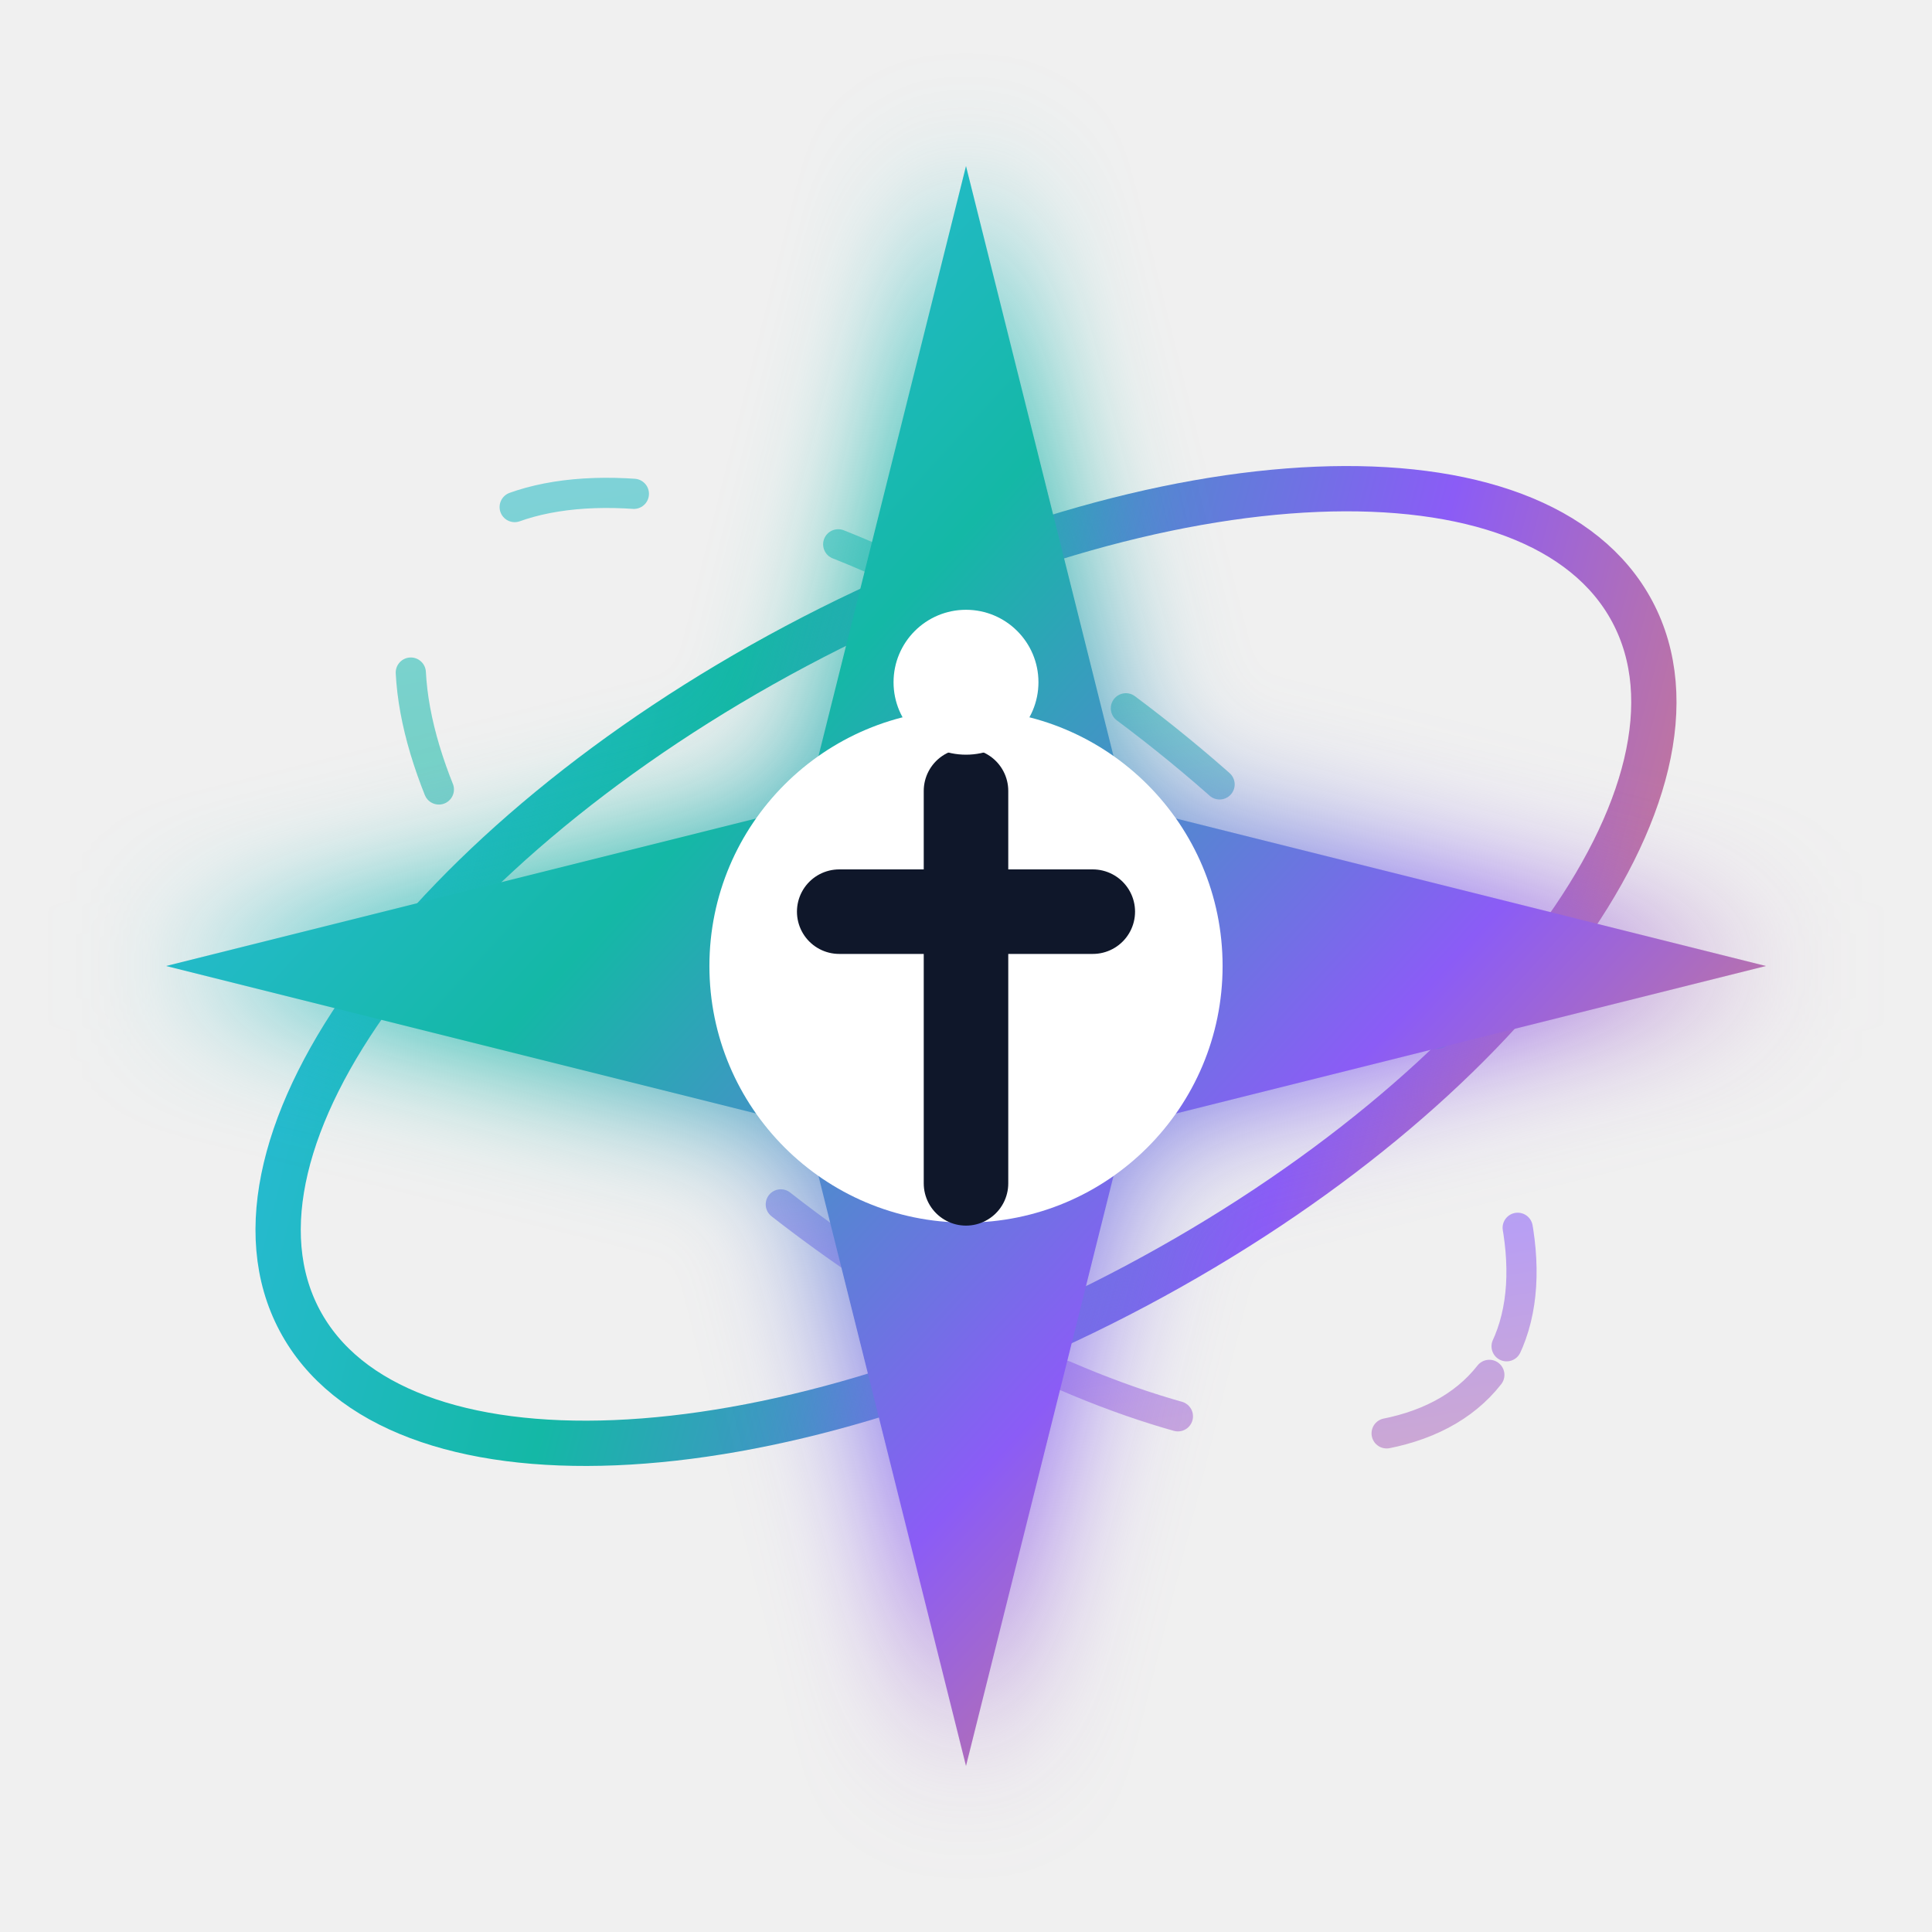
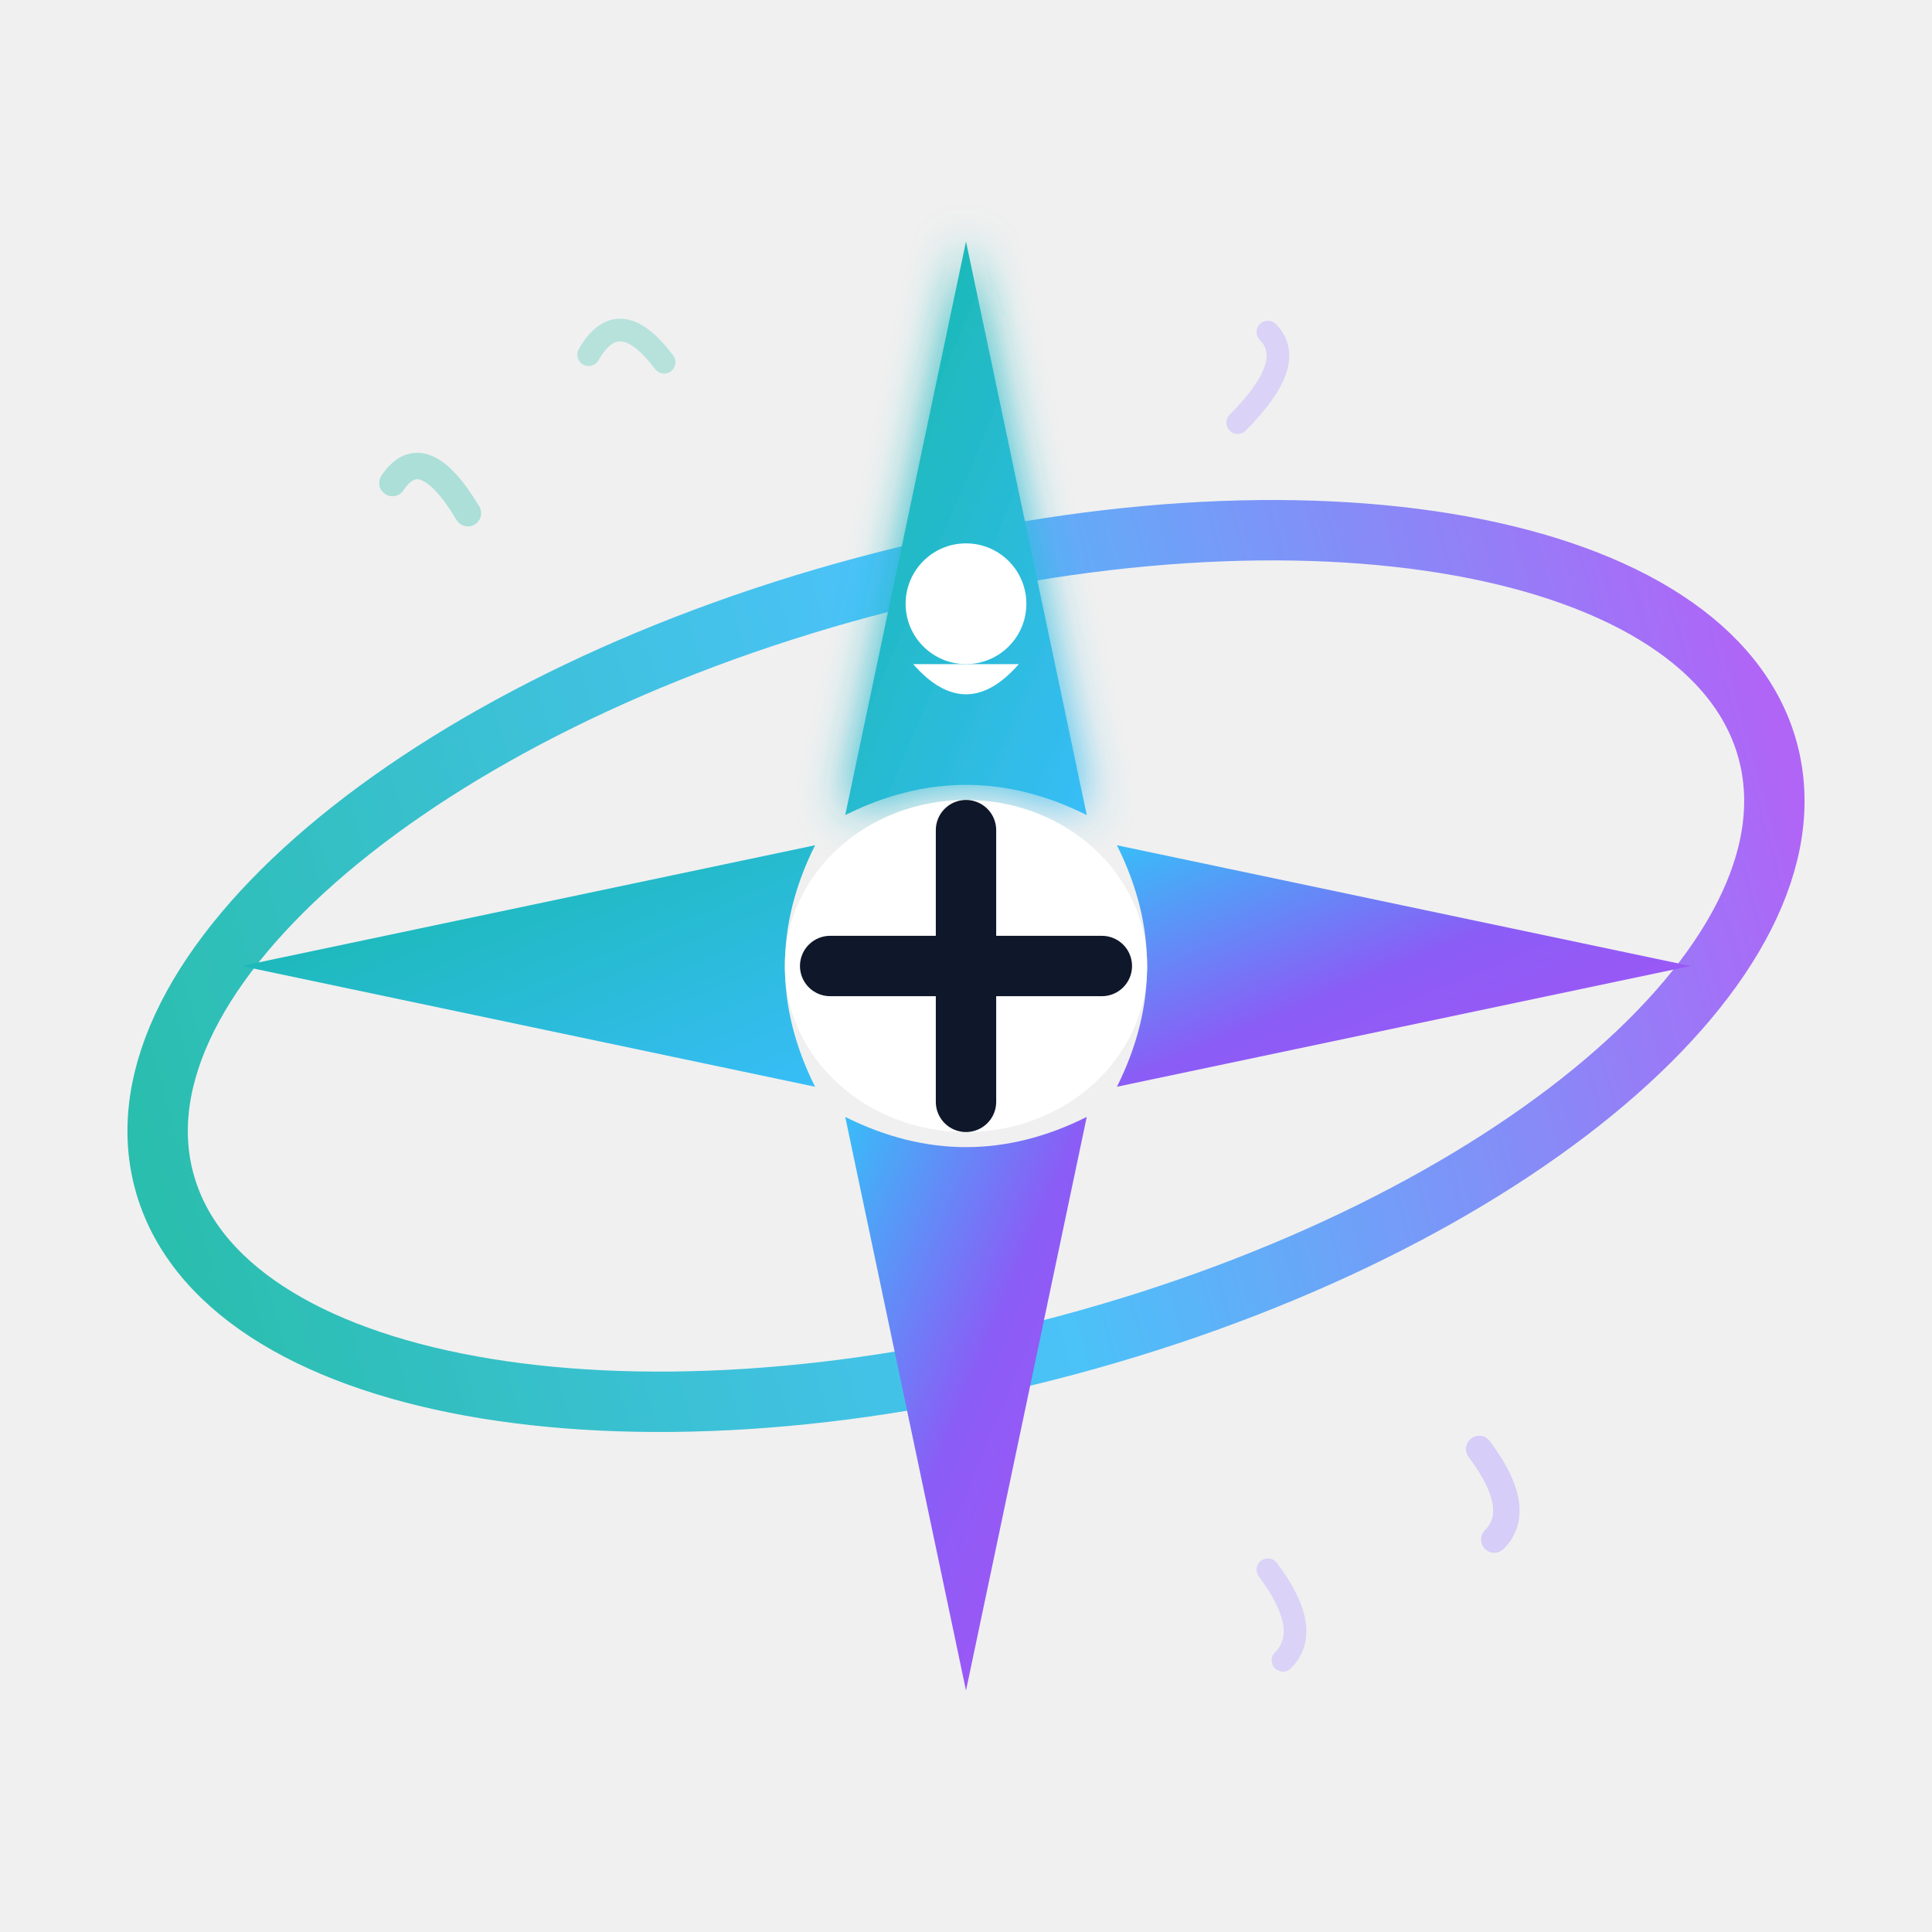
- <svg xmlns="http://www.w3.org/2000/svg" viewBox="0 0 64 64" fill="none">
+ <svg xmlns="http://www.w3.org/2000/svg" viewBox="0 0 256 256" fill="none">
  <defs>
-     <linearGradient id="idealy-spectrum" x1="8" y1="10" x2="56" y2="54" gradientUnits="userSpaceOnUse">
-       <stop stop-color="#38BDF8" />
-       <stop offset=".35" stop-color="#14B8A6" />
-       <stop offset=".68" stop-color="#8B5CF6" />
-       <stop offset="1" stop-color="#FB923C" />
+     <linearGradient id="grad-teal" x1="0%" y1="0%" x2="100%" y2="100%">
+       <stop offset="0%" stop-color="#14B8A6" />
+       <stop offset="100%" stop-color="#38BDF8" />
    </linearGradient>
-     <filter id="idealy-glow" x="-40%" y="-40%" width="180%" height="180%" color-interpolation-filters="sRGB">
-       <feGaussianBlur stdDeviation="2.2" result="blur" />
+     <linearGradient id="grad-purple" x1="0%" y1="0%" x2="100%" y2="100%">
+       <stop offset="0%" stop-color="#38BDF8" />
+       <stop offset="50%" stop-color="#8B5CF6" />
+       <stop offset="100%" stop-color="#A855F7" />
+     </linearGradient>
+     <linearGradient id="grad-orbit" x1="0%" y1="50%" x2="100%" y2="50%">
+       <stop offset="0%" stop-color="#14B8A6" />
+       <stop offset="50%" stop-color="#38BDF8" />
+       <stop offset="100%" stop-color="#A855F7" />
+     </linearGradient>
+     <filter id="star-glow" x="-20%" y="-20%" width="140%" height="140%">
+       <feGaussianBlur stdDeviation="3" result="glow" />
      <feMerge>
-         <feMergeNode in="blur" />
+         <feMergeNode in="glow" />
        <feMergeNode in="SourceGraphic" />
      </feMerge>
    </filter>
  </defs>
-   <ellipse cx="32" cy="32" rx="25" ry="12" transform="rotate(-28 32 32)" stroke="url(#idealy-spectrum)" stroke-width="1.5" stroke-linecap="round" />
-   <ellipse cx="32" cy="32" rx="22" ry="10" transform="rotate(38 32 32)" stroke="url(#idealy-spectrum)" stroke-width="1" stroke-linecap="round" stroke-dasharray="4 7" stroke-opacity=".55" />
-   <path d="M32 5.5 37.3 26.7 58.5 32 37.3 37.3 32 58.5 26.7 37.3 5.5 32 26.7 26.7 32 5.5Z" fill="url(#idealy-spectrum)" filter="url(#idealy-glow)" />
-   <circle cx="32" cy="32" r="8.5" fill="#fff" />
-   <path d="M32 26.2v13M27.8 30.2h8.4" stroke="#0F172A" stroke-width="2.8" stroke-linecap="round" />
-   <circle cx="32" cy="22.6" r="2.4" fill="#fff" />
+   <ellipse cx="128" cy="128" rx="110" ry="52" transform="rotate(-15 128 128)" stroke="url(#grad-orbit)" stroke-width="8" stroke-linecap="round" opacity="0.9" />
+   <path d="M62 68 Q56 58 52 64" stroke="#7DD3C8" stroke-width="3.5" stroke-linecap="round" fill="none" opacity="0.6" />
+   <path d="M88 48 Q82 40 78 47" stroke="#7DD3C8" stroke-width="3" stroke-linecap="round" fill="none" opacity="0.5" />
+   <path d="M164 56 Q172 48 168 44" stroke="#C4B5FD" stroke-width="3" stroke-linecap="round" fill="none" opacity="0.5" />
+   <path d="M196 192 Q202 200 198 204" stroke="#C4B5FD" stroke-width="3.5" stroke-linecap="round" fill="none" opacity="0.6" />
+   <path d="M168 208 Q174 216 170 220" stroke="#C4B5FD" stroke-width="3" stroke-linecap="round" fill="none" opacity="0.5" />
+   <path d="M128 32 L144 108 Q128 100 112 108 Z" fill="url(#grad-teal)" filter="url(#star-glow)" />
+   <circle cx="128" cy="80" r="8" fill="white" />
+   <path d="M121 88 Q128 96 135 88" fill="white" />
+   <path d="M32 128 L108 112 Q100 128 108 144 Z" fill="url(#grad-teal)" />
+   <path d="M224 128 L148 112 Q156 128 148 144 Z" fill="url(#grad-purple)" />
+   <path d="M128 224 L112 148 Q128 156 144 148 Z" fill="url(#grad-purple)" />
+   <ellipse cx="128" cy="128" rx="24" ry="22" fill="white" />
+   <path d="M128 110 V146" stroke="#0F172A" stroke-width="8" stroke-linecap="round" />
+   <path d="M110 128 H146" stroke="#0F172A" stroke-width="8" stroke-linecap="round" />
</svg>
